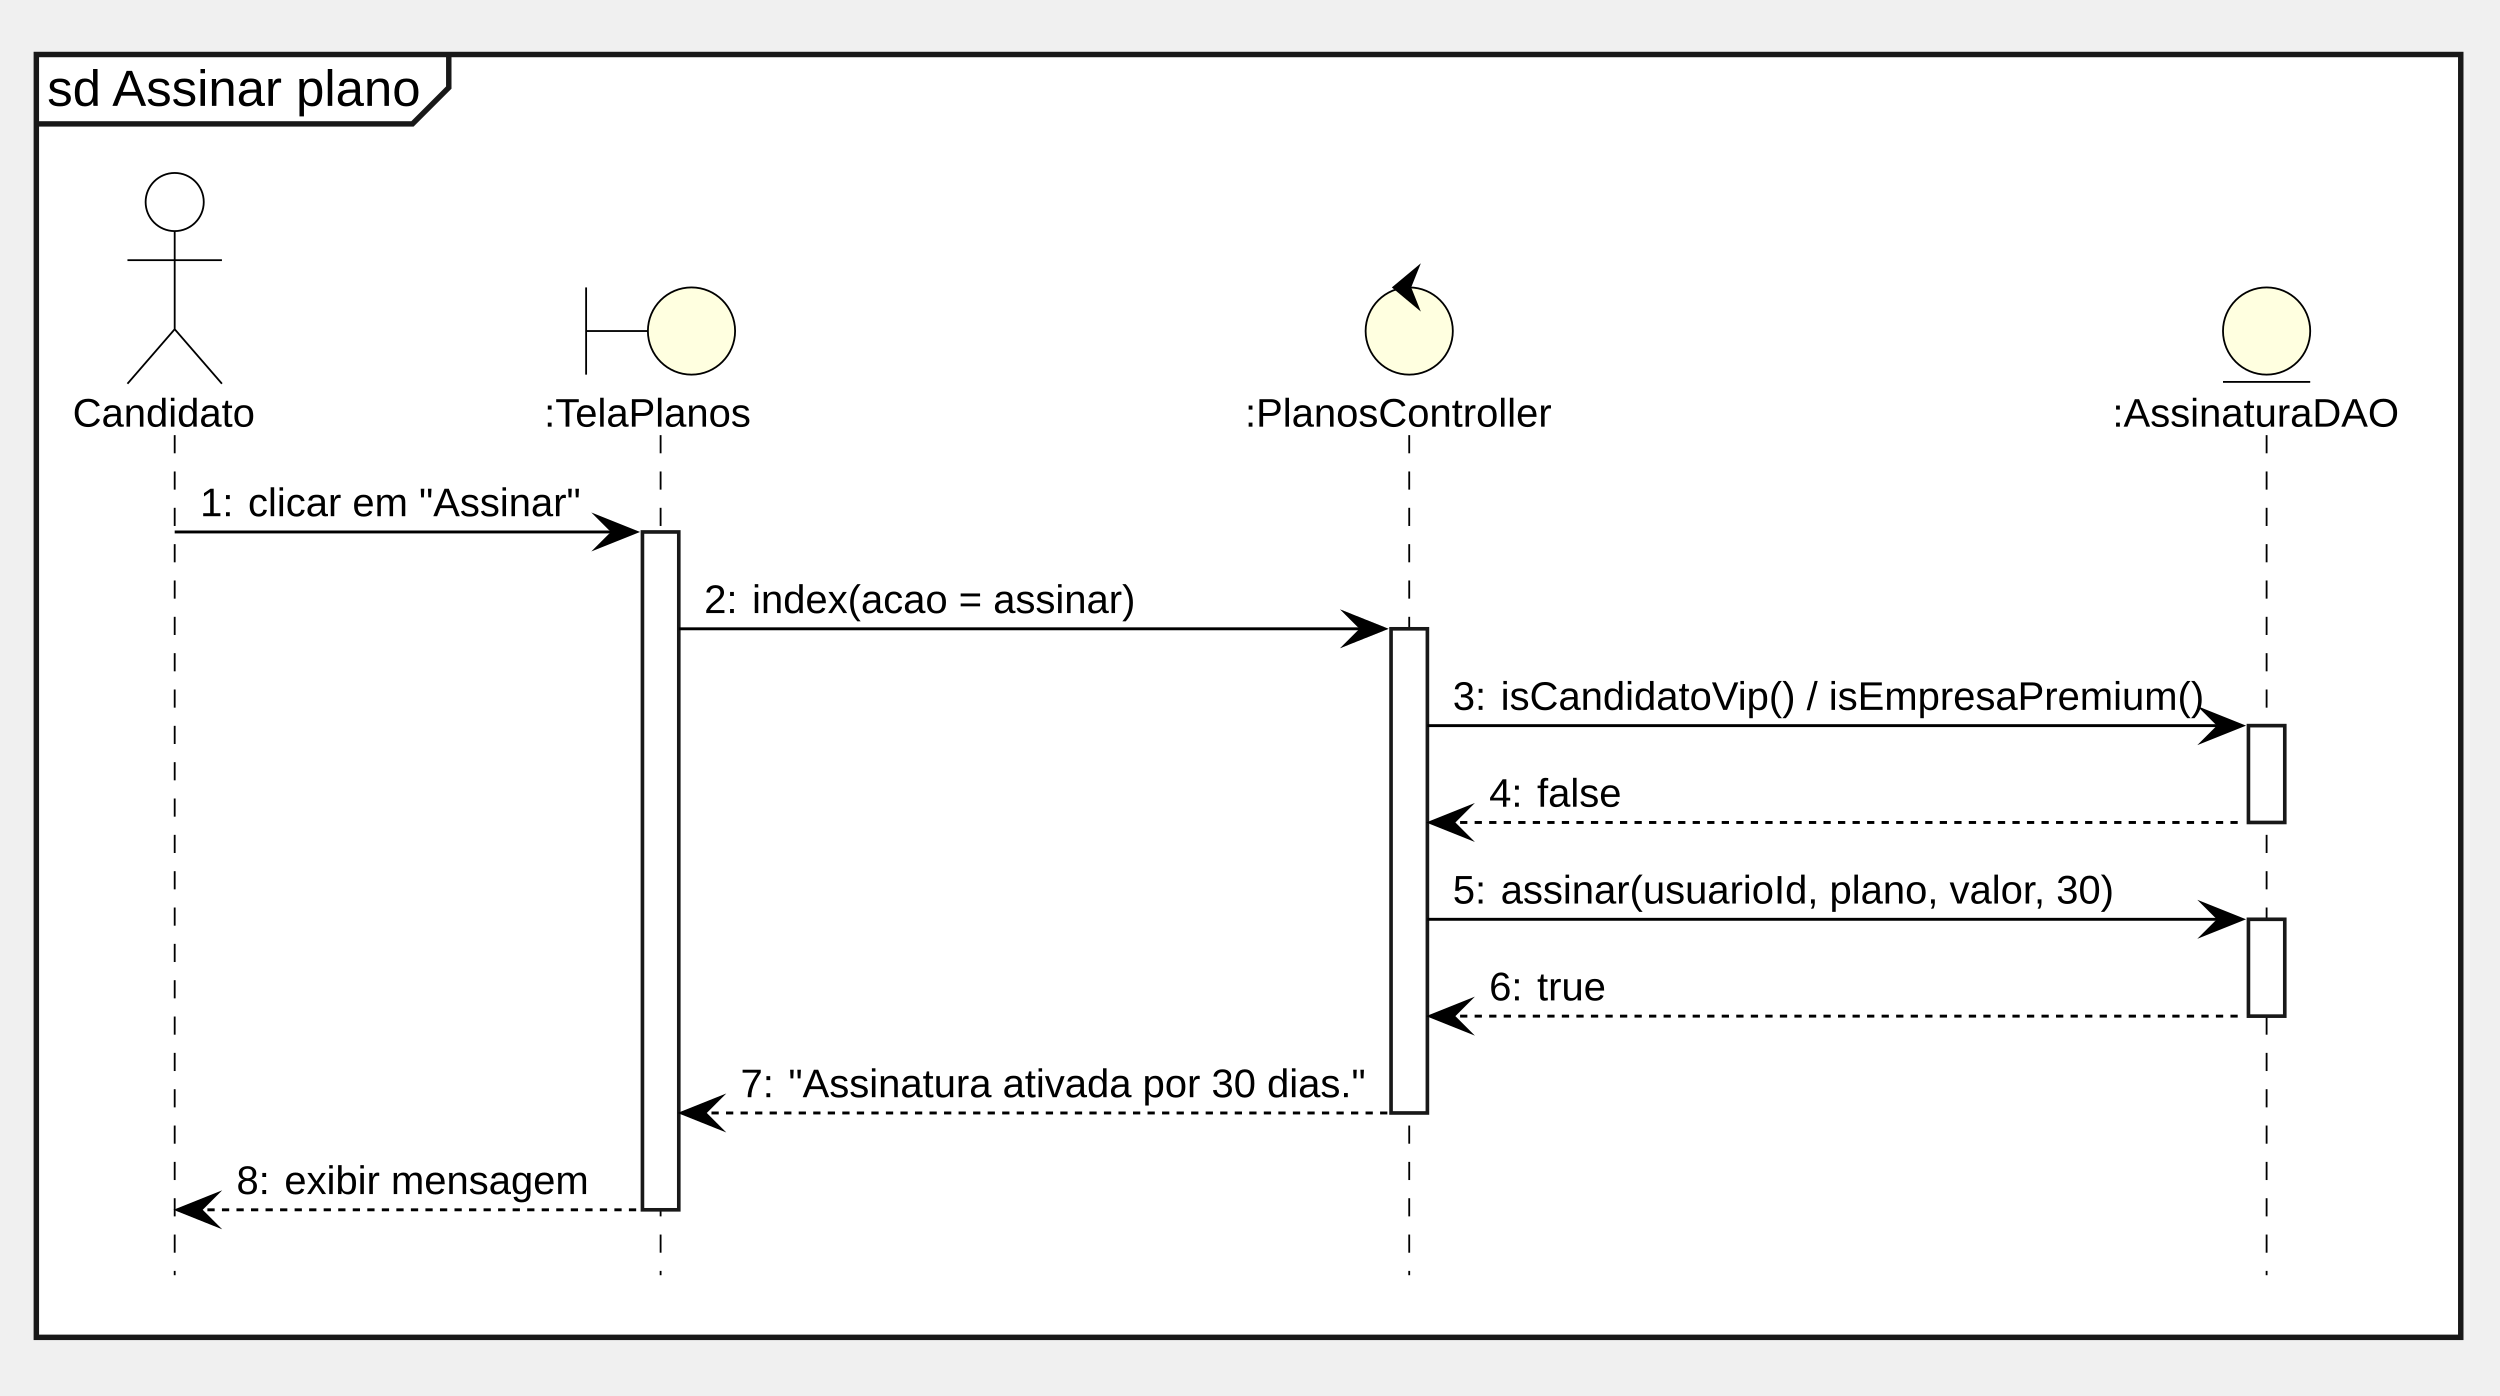
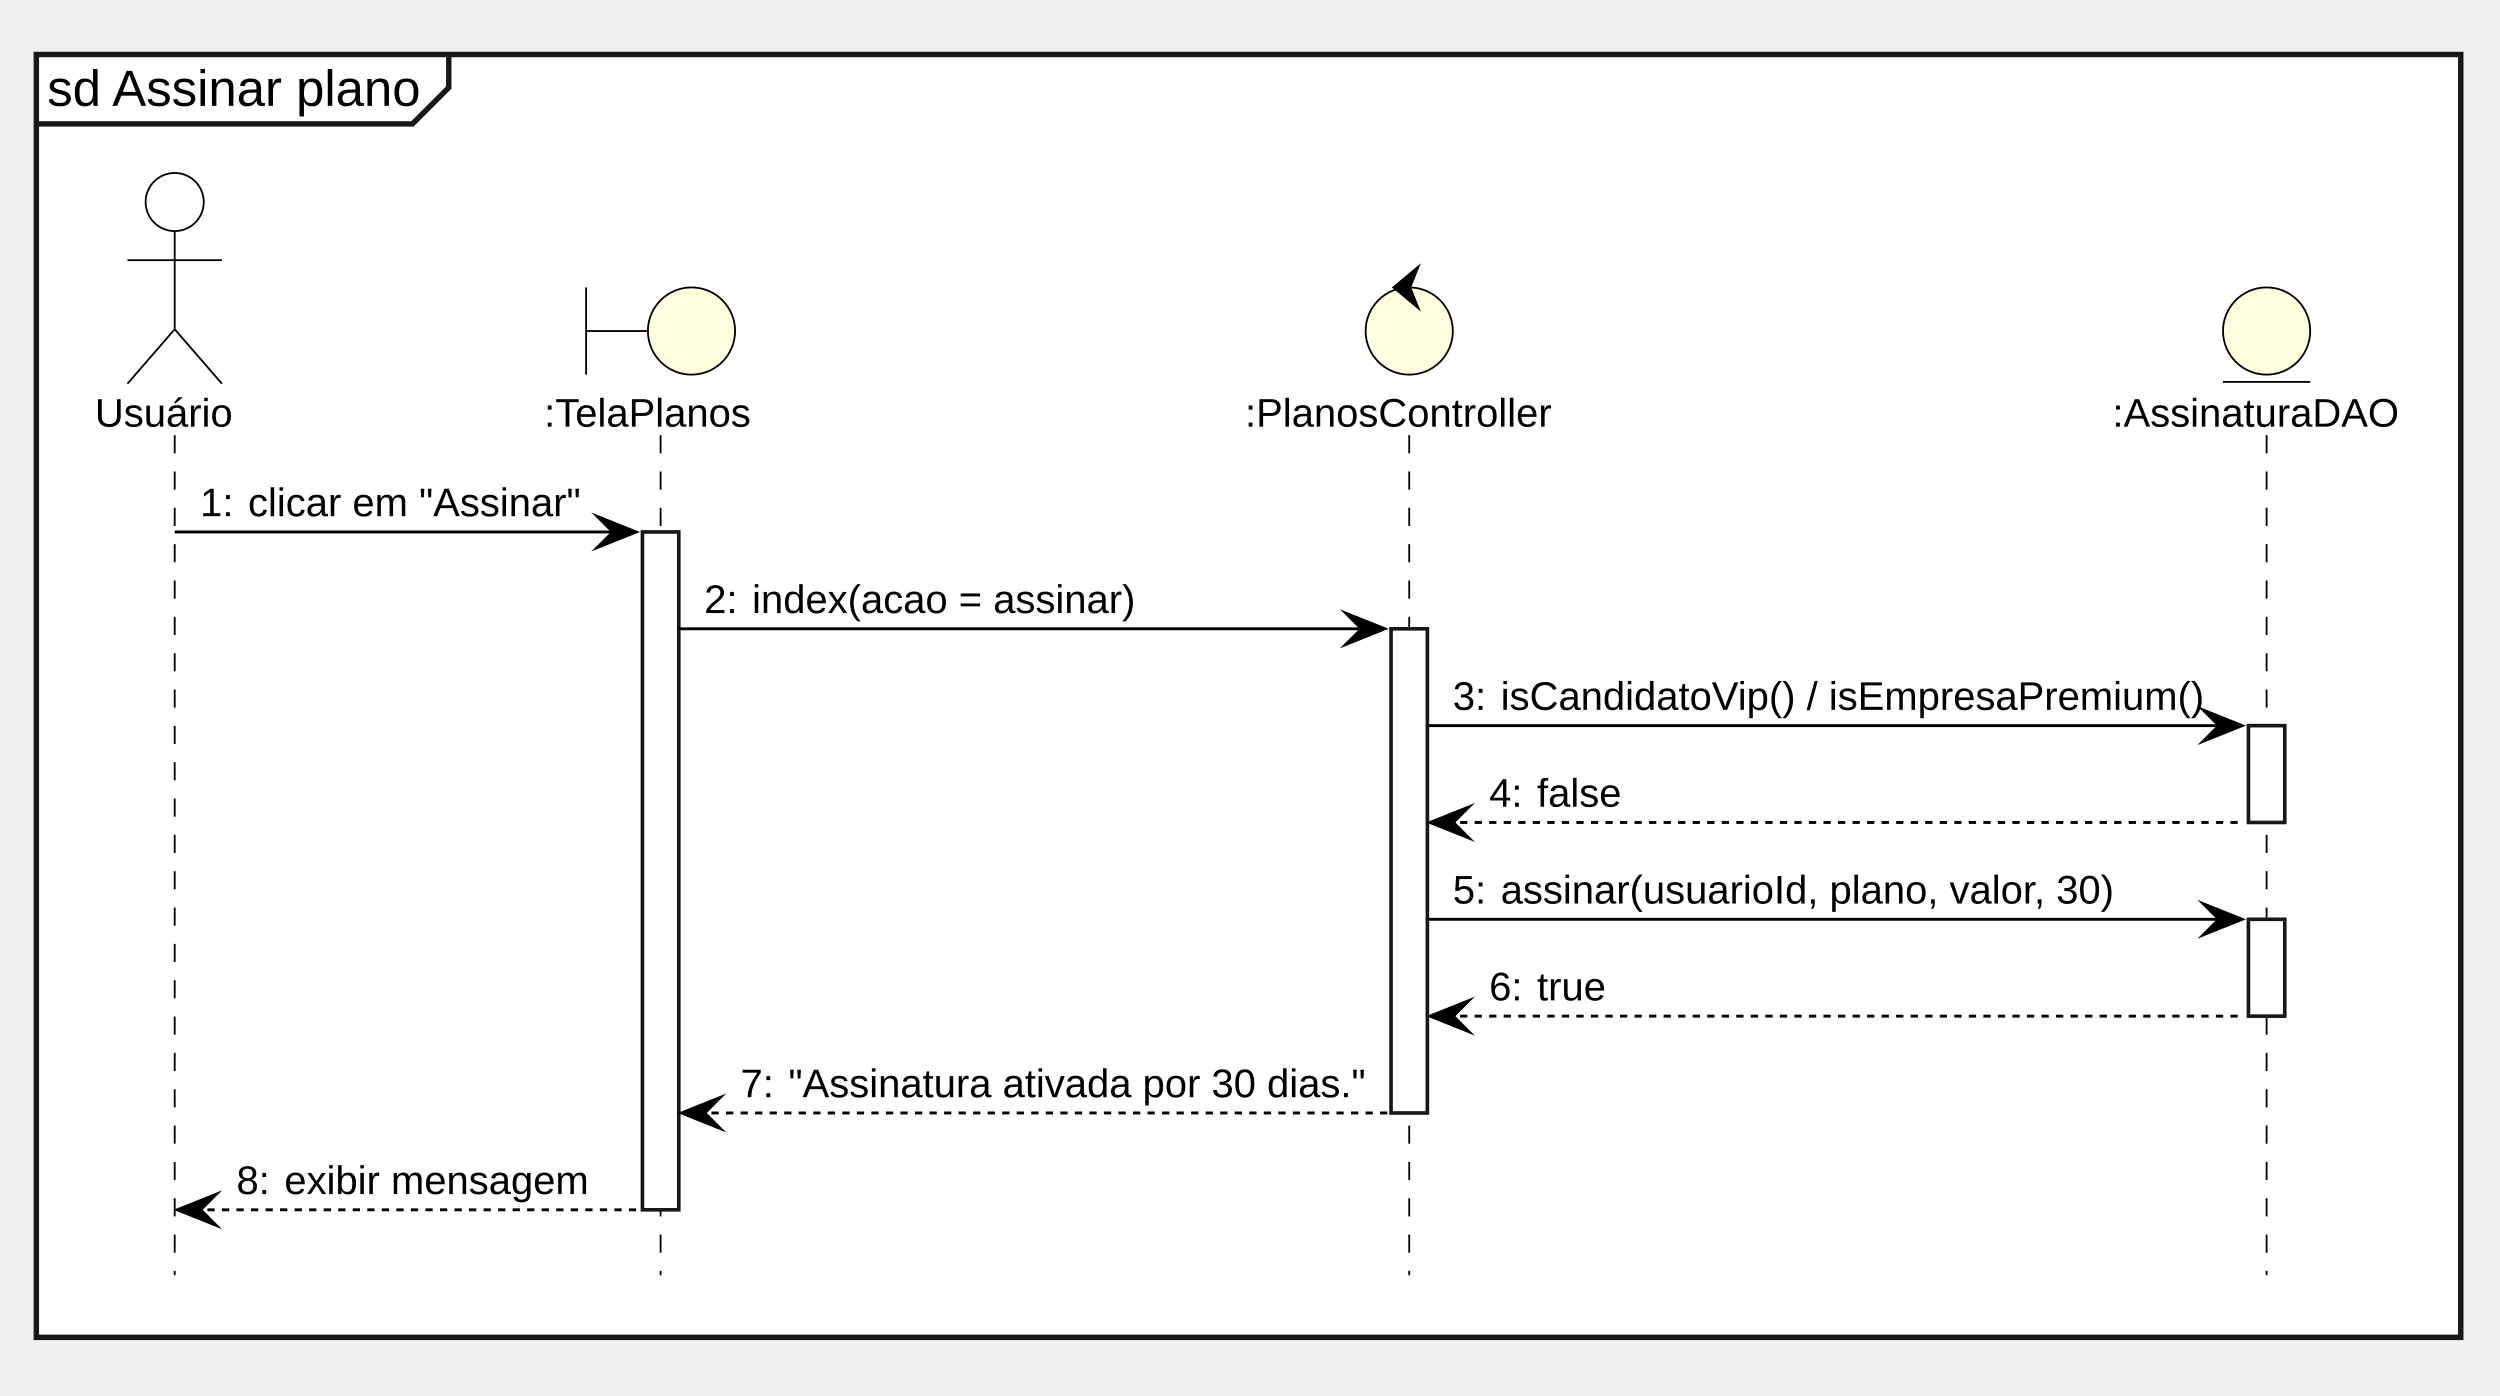
<svg xmlns="http://www.w3.org/2000/svg" version="1.1" data-diagram-type="SEQUENCE" style="width:688px;height:384px;background:#FFFFFF;" width="688px" height="384px" viewBox="0 0 688 384" zoomAndPan="magnify" preserveAspectRatio="none" contentStyleType="text/css">
  <defs />
  <g font-family="sans-serif" lengthAdjust="spacing">
    <rect x="10" y="15" width="667.202" height="353.038" fill="#FFF" style="stroke:#181818;stroke-width:1.5;" />
    <path d="M123.503,15 L123.503,24.099 L113.503,34.099 L10,34.099" style="stroke:#181818;stroke-width:1.5;" fill="none" />
    <text x="13" y="29.132" fill="#000" font-size="14" textLength="103.503" font-family="Arial">sd Assinar plano</text>
    <g>
      <rect x="44.575" y="119.748" width="8" height="231.191" fill="#000" fill-opacity="0" />
      <line x1="48.075" y1="119.748" x2="48.075" y2="350.939" style="stroke:#000;stroke-width:0.5;stroke-dasharray:5,5;" />
    </g>
    <g>
      <rect x="178.299" y="119.748" width="8" height="231.191" fill="#000" fill-opacity="0" />
      <line x1="181.799" y1="119.748" x2="181.799" y2="350.939" style="stroke:#000;stroke-width:0.5;stroke-dasharray:5,5;" />
    </g>
    <g>
      <rect x="176.799" y="146.396" width="10" height="186.542" fill="#FFF" style="stroke:#181818;stroke-width:1;" />
    </g>
    <g>
      <rect x="384.318" y="119.748" width="8" height="231.191" fill="#000" fill-opacity="0" />
      <line x1="387.818" y1="119.748" x2="387.818" y2="350.939" style="stroke:#000;stroke-width:0.5;stroke-dasharray:5,5;" />
    </g>
    <g>
      <rect x="382.818" y="173.045" width="10" height="133.245" fill="#FFF" style="stroke:#181818;stroke-width:1;" />
    </g>
    <g>
      <rect x="620.27" y="119.748" width="8" height="231.191" fill="#000" fill-opacity="0" />
      <line x1="623.77" y1="119.748" x2="623.77" y2="350.939" style="stroke:#000;stroke-width:0.5;stroke-dasharray:5,5;" />
    </g>
    <g>
      <rect x="618.77" y="199.694" width="10" height="26.649" fill="#FFF" style="stroke:#181818;stroke-width:1;" />
    </g>
    <g>
      <rect x="618.77" y="252.992" width="10" height="26.649" fill="#FFF" style="stroke:#181818;stroke-width:1;" />
    </g>
-     <text x="20" y="117.417" fill="#000" font-size="11" textLength="50.15" font-family="Arial">Candidato</text>
+     <text x="26.121" y="117.417" fill="#000" font-size="11" textLength="37.907" font-family="Arial">Usuário</text>
    <ellipse cx="48.075" cy="55.599" rx="8" ry="8" fill="#FFF" style="stroke:#000;stroke-width:0.5;" />
    <path d="M48.075,63.599 L48.075,90.599 M35.075,71.599 L61.075,71.599 M48.075,90.599 L35.075,105.599 M48.075,90.599 L61.075,105.599" style="stroke:#000;stroke-width:0.5;" fill="none" />
    <text x="149.755" y="117.417" fill="#000" font-size="11" textLength="58.088" font-family="Arial">:TelaPlanos</text>
    <path d="M161.299,79.099 L161.299,103.099 M161.299,91.099 L178.299,91.099" style="stroke:#000;stroke-width:0.5;" fill="none" />
    <ellipse cx="190.299" cy="91.099" rx="12" ry="12" fill="#FFFFE0" style="stroke:#000;stroke-width:0.5;" />
    <text x="342.63" y="117.417" fill="#000" font-size="11" textLength="84.375" font-family="Arial">:PlanosController</text>
    <ellipse cx="387.818" cy="91.099" rx="12" ry="12" fill="#FFFFE0" style="stroke:#000;stroke-width:0.5;" />
    <polygon points="383.818,79.099,389.818,74.099,387.818,79.099,389.818,84.099,383.818,79.099" fill="#000" style="stroke:#000;stroke-width:1;stroke-linejoin:miter;stroke-miterlimit:10;" />
    <text x="581.338" y="117.417" fill="#000" font-size="11" textLength="78.864" font-family="Arial">:AssinaturaDAO</text>
    <ellipse cx="623.77" cy="91.099" rx="12" ry="12" fill="#FFFFE0" style="stroke:#000;stroke-width:0.5;" />
    <line x1="611.77" y1="105.099" x2="635.77" y2="105.099" style="stroke:#000;stroke-width:0.5;" />
    <polygon points="164.799,142.396,174.799,146.396,164.799,150.396,168.799,146.396" fill="#000" style="stroke:#000;stroke-width:1;stroke-linejoin:miter;stroke-miterlimit:10;" />
    <line x1="48.075" y1="146.396" x2="170.799" y2="146.396" style="stroke:#000;stroke-width:0.8;" />
    <text x="55.075" y="142.065" fill="#000" font-size="11" textLength="9.174" font-family="Arial">1:</text>
    <text x="68.249" y="142.065" fill="#000" font-size="11" textLength="91.55" font-family="Arial">clicar em "Assinar"</text>
    <polygon points="370.818,169.045,380.818,173.045,370.818,177.045,374.818,173.045" fill="#000" style="stroke:#000;stroke-width:1;stroke-linejoin:miter;stroke-miterlimit:10;" />
    <line x1="186.799" y1="173.045" x2="376.818" y2="173.045" style="stroke:#000;stroke-width:0.8;" />
    <text x="193.799" y="168.714" fill="#000" font-size="11" textLength="9.174" font-family="Arial">2:</text>
    <text x="206.973" y="168.714" fill="#000" font-size="11" textLength="105.472" font-family="Arial">index(acao = assinar)</text>
    <polygon points="606.77,195.694,616.77,199.694,606.77,203.694,610.77,199.694" fill="#000" style="stroke:#000;stroke-width:1;stroke-linejoin:miter;stroke-miterlimit:10;" />
    <line x1="392.818" y1="199.694" x2="612.77" y2="199.694" style="stroke:#000;stroke-width:0.8;" />
    <text x="399.818" y="195.363" fill="#000" font-size="11" textLength="9.174" font-family="Arial">3:</text>
    <text x="412.991" y="195.363" fill="#000" font-size="11" textLength="193.778" font-family="Arial">isCandidatoVip() / isEmpresaPremium()</text>
    <polygon points="403.818,222.343,393.818,226.343,403.818,230.343,399.818,226.343" fill="#000" style="stroke:#000;stroke-width:1;stroke-linejoin:miter;stroke-miterlimit:10;" />
    <line x1="397.818" y1="226.343" x2="617.77" y2="226.343" style="stroke:#000;stroke-width:0.8;stroke-dasharray:2,2;" />
    <text x="409.818" y="222.012" fill="#000" font-size="11" textLength="9.174" font-family="Arial">4:</text>
    <text x="422.991" y="222.012" fill="#000" font-size="11" textLength="23.235" font-family="Arial">false</text>
    <polygon points="606.77,248.992,616.77,252.992,606.77,256.992,610.77,252.992" fill="#000" style="stroke:#000;stroke-width:1;stroke-linejoin:miter;stroke-miterlimit:10;" />
    <line x1="392.818" y1="252.992" x2="612.77" y2="252.992" style="stroke:#000;stroke-width:0.8;" />
    <text x="399.818" y="248.661" fill="#000" font-size="11" textLength="9.174" font-family="Arial">5:</text>
    <text x="412.991" y="248.661" fill="#000" font-size="11" textLength="169.367" font-family="Arial">assinar(usuarioId, plano, valor, 30)</text>
    <polygon points="403.818,275.641,393.818,279.641,403.818,283.641,399.818,279.641" fill="#000" style="stroke:#000;stroke-width:1;stroke-linejoin:miter;stroke-miterlimit:10;" />
    <line x1="397.818" y1="279.641" x2="617.77" y2="279.641" style="stroke:#000;stroke-width:0.8;stroke-dasharray:2,2;" />
    <text x="409.818" y="275.31" fill="#000" font-size="11" textLength="9.174" font-family="Arial">6:</text>
    <text x="422.991" y="275.31" fill="#000" font-size="11" textLength="18.955" font-family="Arial">true</text>
    <polygon points="197.799,302.29,187.799,306.29,197.799,310.29,193.799,306.29" fill="#000" style="stroke:#000;stroke-width:1;stroke-linejoin:miter;stroke-miterlimit:10;" />
    <line x1="191.799" y1="306.29" x2="381.818" y2="306.29" style="stroke:#000;stroke-width:0.8;stroke-dasharray:2,2;" />
    <text x="203.799" y="301.959" fill="#000" font-size="11" textLength="9.174" font-family="Arial">7:</text>
    <text x="216.973" y="301.959" fill="#000" font-size="11" textLength="158.845" font-family="Arial">"Assinatura ativada por 30 dias."</text>
    <polygon points="59.075,328.939,49.075,332.939,59.075,336.939,55.075,332.939" fill="#000" style="stroke:#000;stroke-width:1;stroke-linejoin:miter;stroke-miterlimit:10;" />
    <line x1="53.075" y1="332.939" x2="175.799" y2="332.939" style="stroke:#000;stroke-width:0.8;stroke-dasharray:2,2;" />
    <text x="65.075" y="328.608" fill="#000" font-size="11" textLength="9.174" font-family="Arial">8:</text>
    <text x="78.249" y="328.608" fill="#000" font-size="11" textLength="83.757" font-family="Arial">exibir mensagem</text>
  </g>
</svg>
